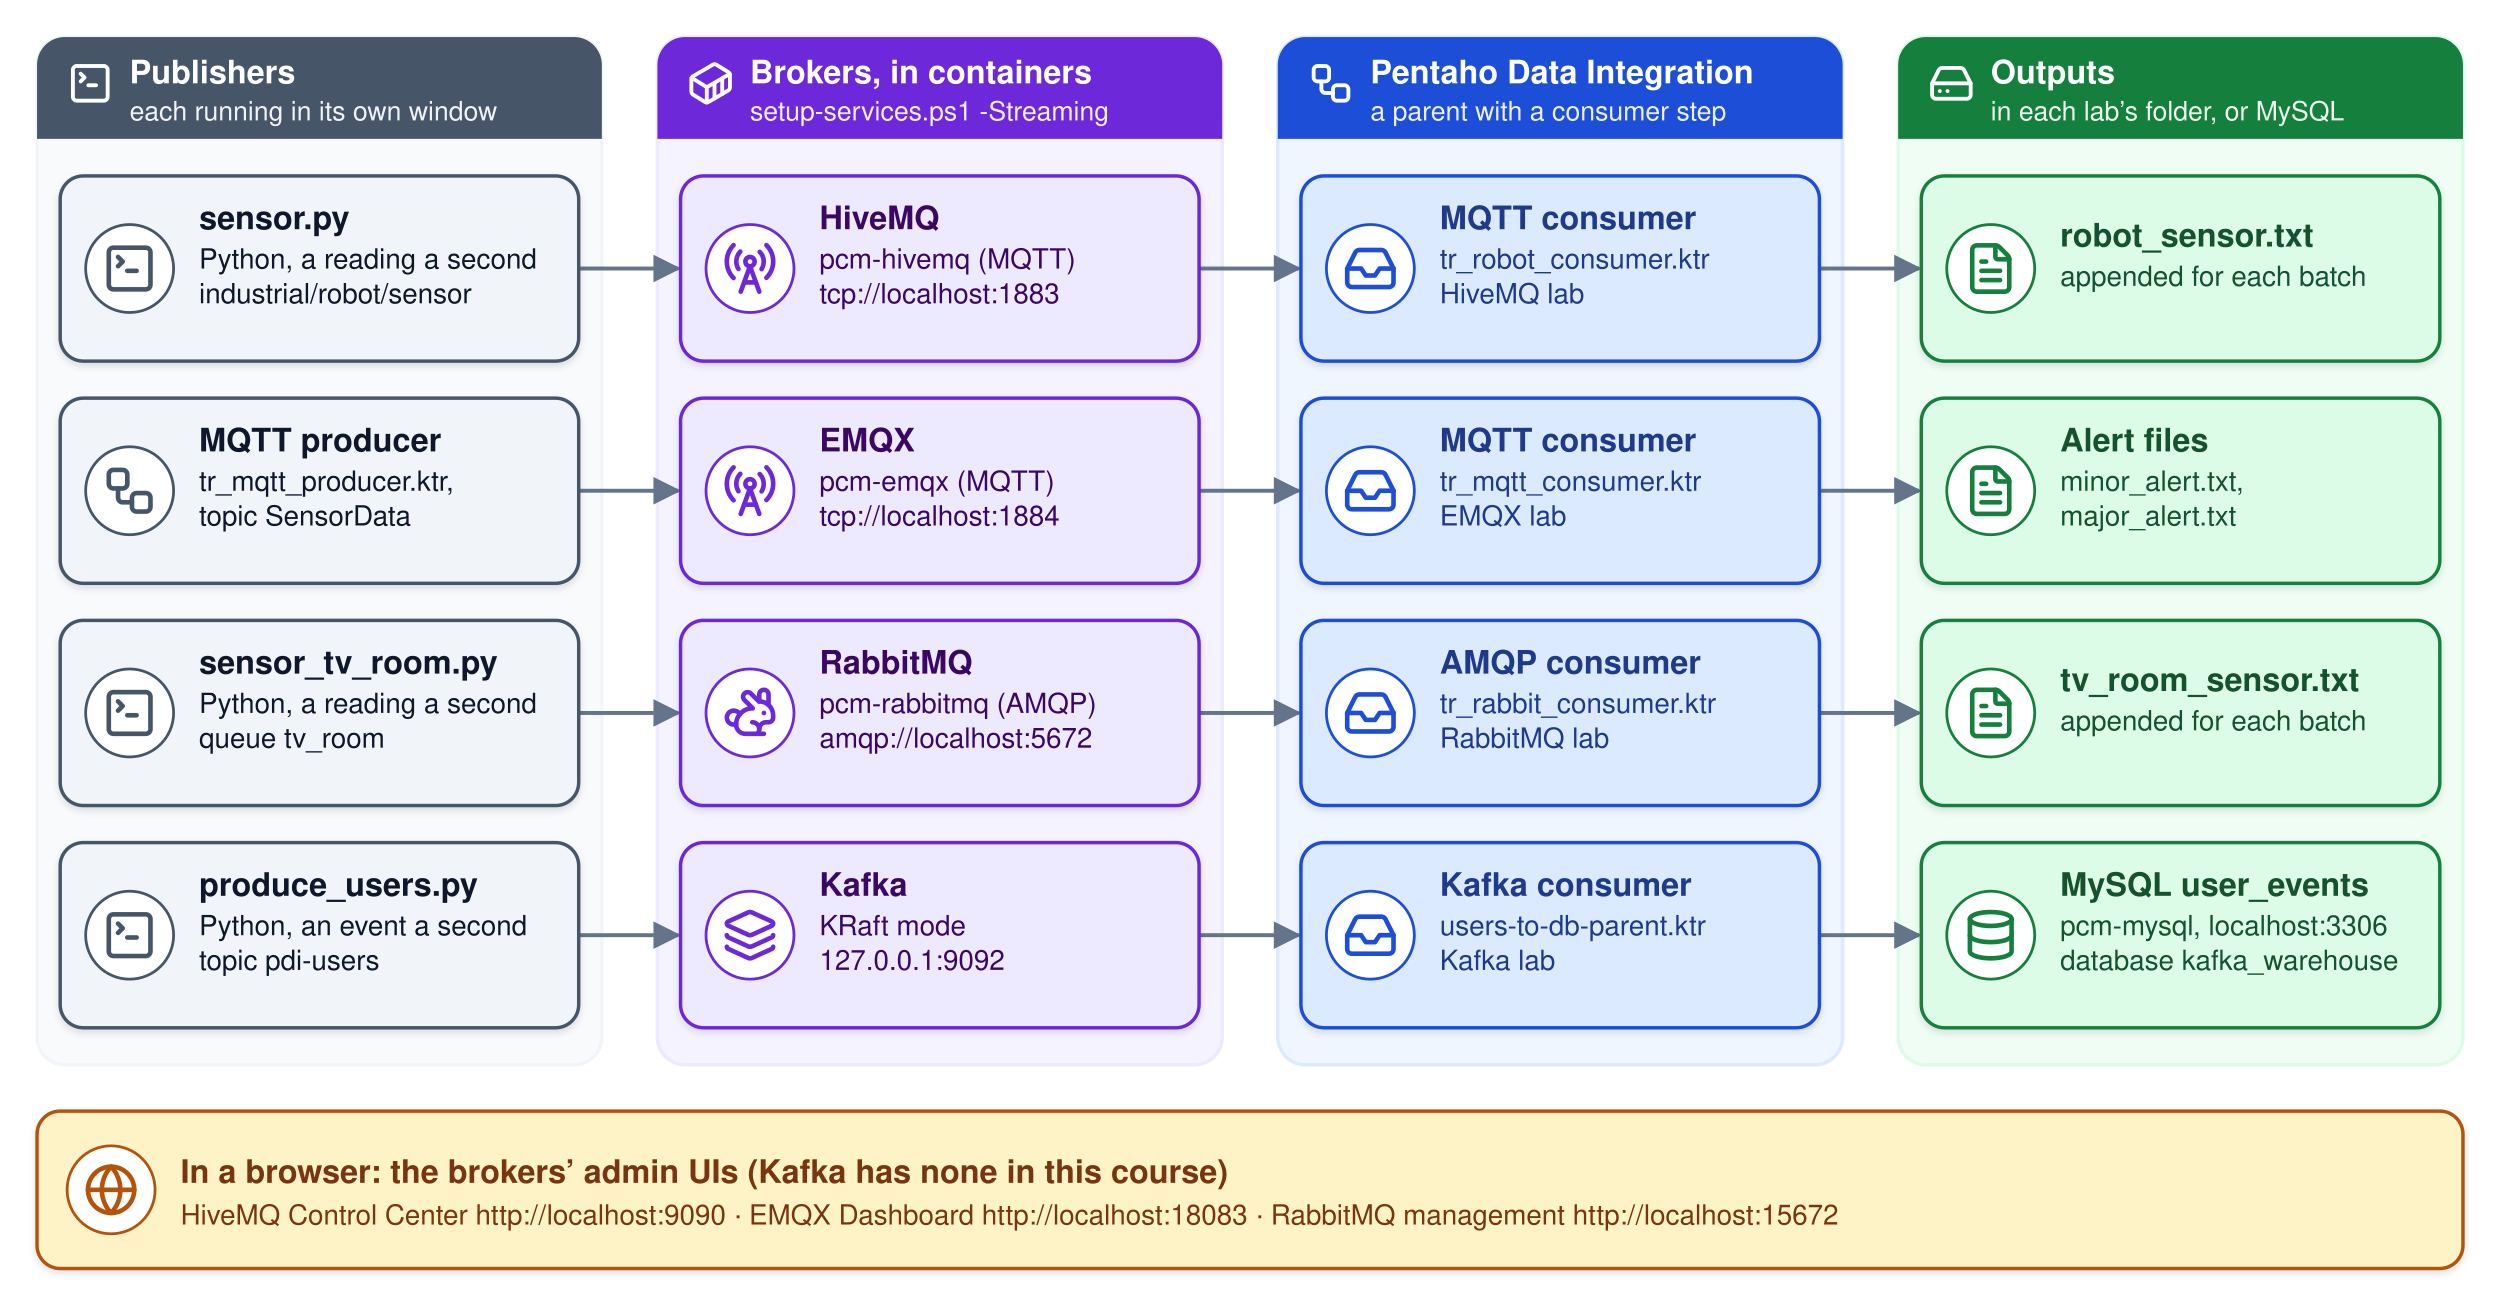
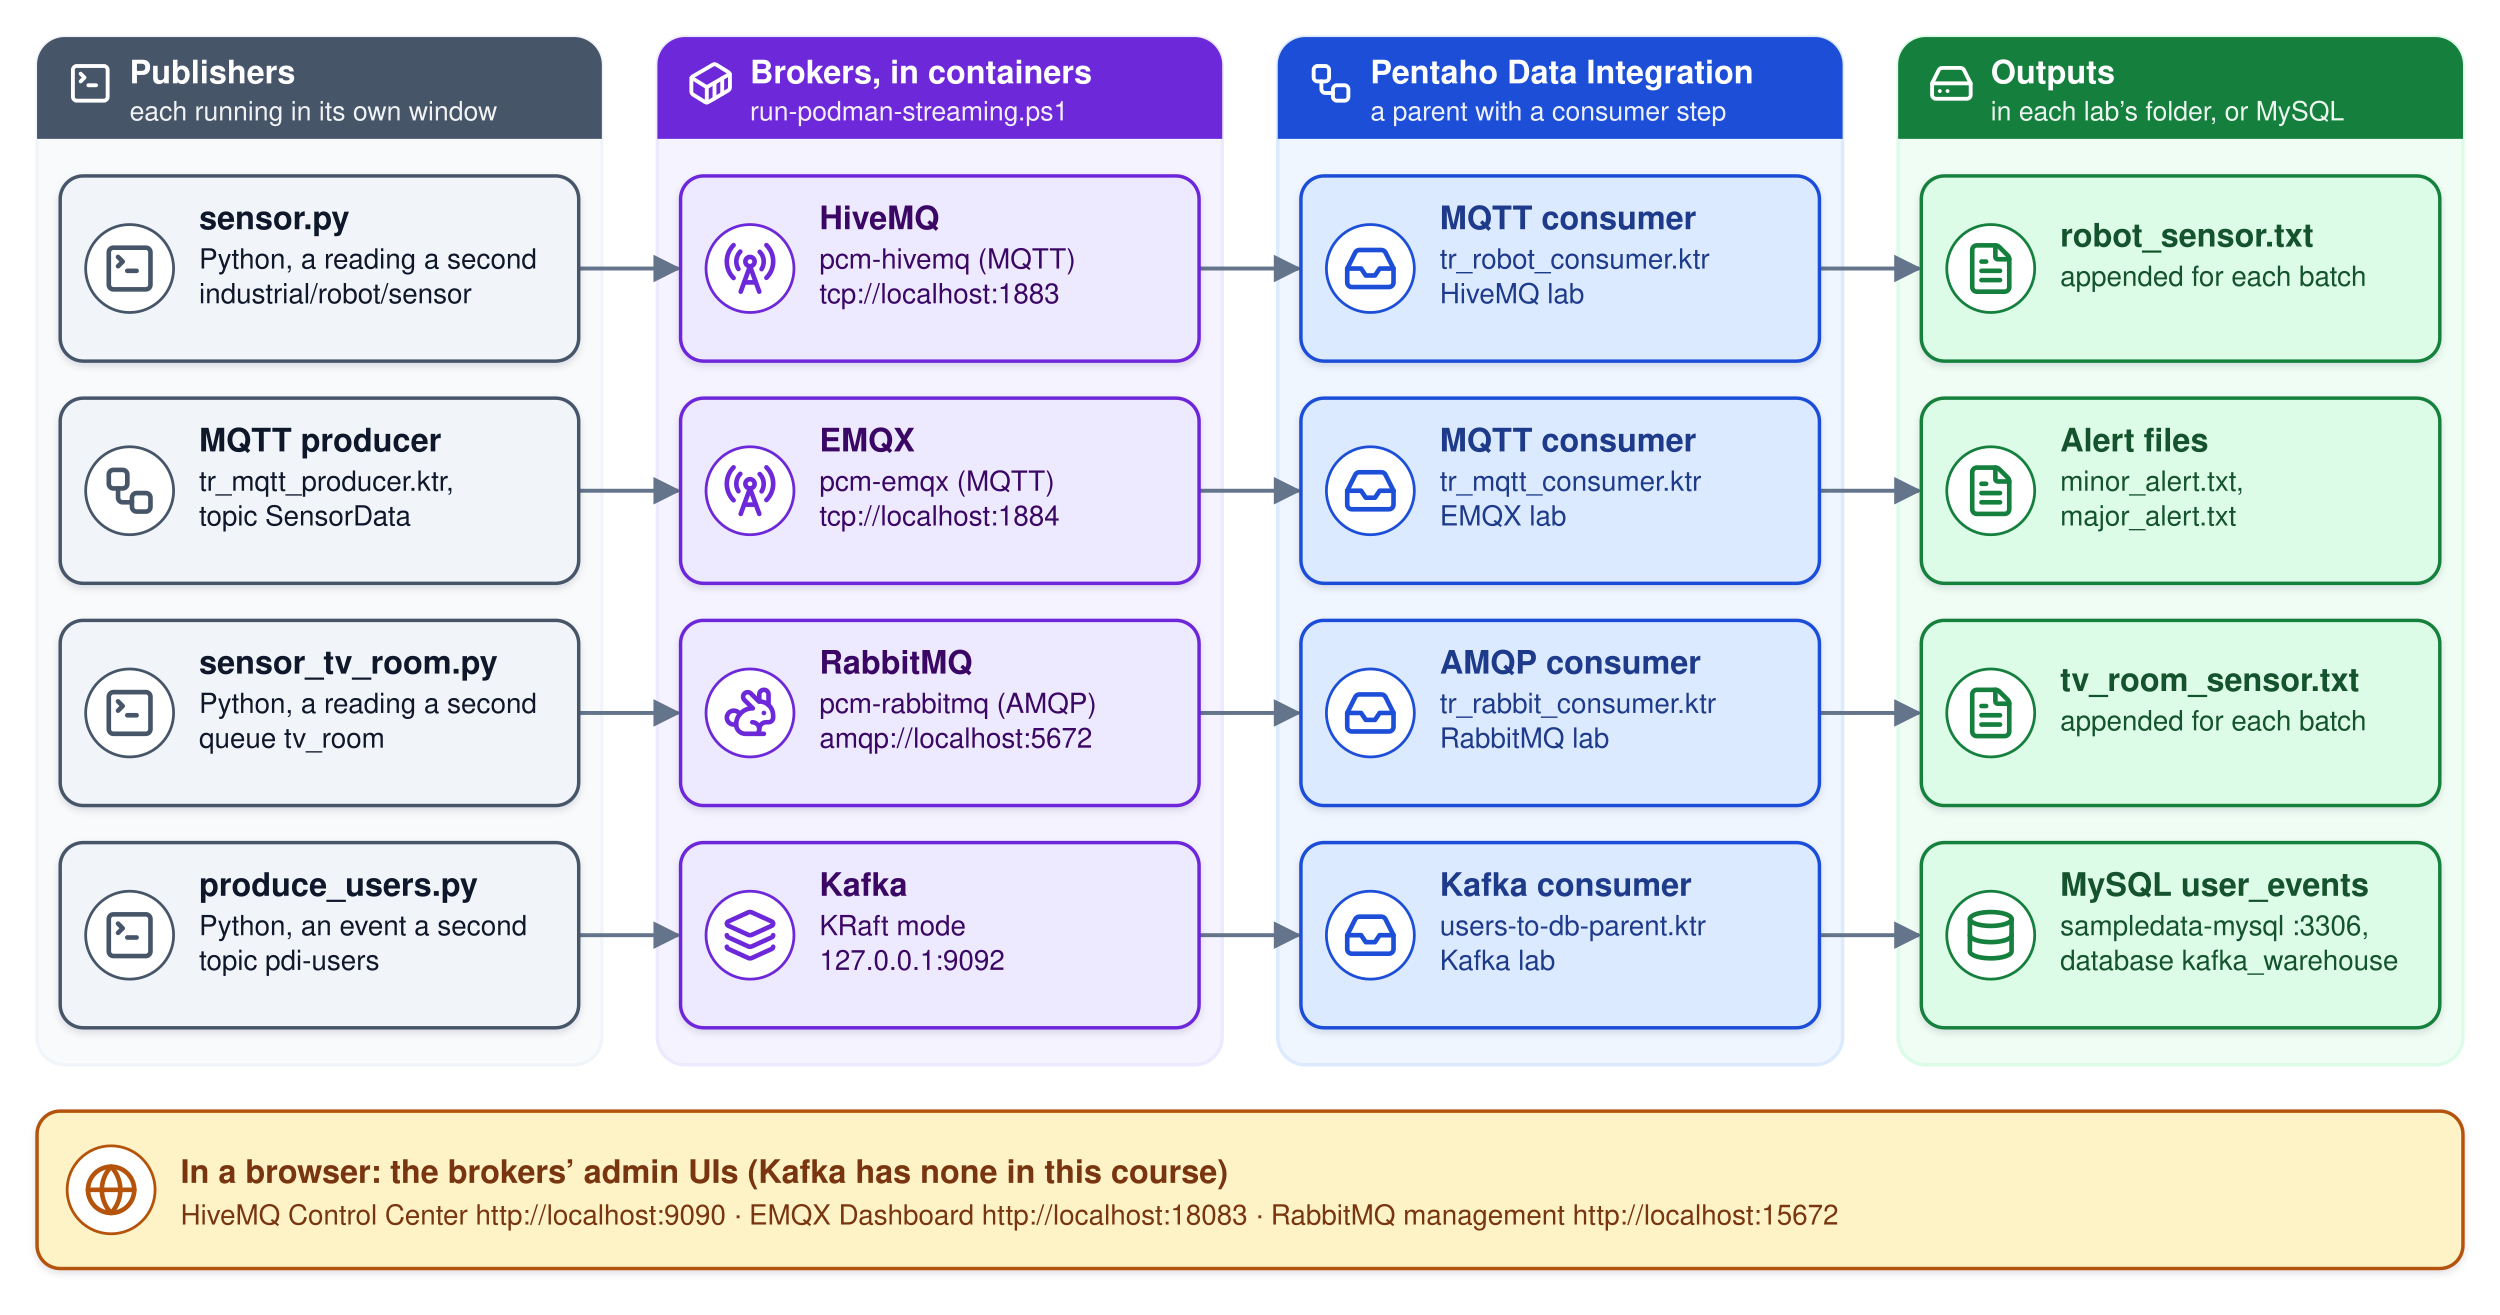
<svg xmlns="http://www.w3.org/2000/svg" width="1080" height="568" viewBox="0 0 1080 568" font-family="Segoe UI, Helvetica, Arial, sans-serif">
  <defs>
    <marker id="arrow" viewBox="0 0 10 10" refX="9" refY="5" markerWidth="7" markerHeight="7" orient="auto-start-reverse">
      <path d="M0 0L10 5L0 10z" fill="#64748b" />
    </marker>
    <filter id="shadow" x="-10%" y="-10%" width="120%" height="140%">
      <feDropShadow dx="0" dy="1.5" stdDeviation="1.5" flood-color="#0f172a" flood-opacity="0.12" />
    </filter>
  </defs>
  <rect width="1080" height="568" fill="#ffffff" />
  <rect x="16" y="16" width="244" height="444" rx="12" fill="#f8fafc" stroke="#f1f5f9" stroke-width="1.5" />
  <path d="M16 28a12 12 0 0 1 12-12h220a12 12 0 0 1 12 12v32h-244z" fill="#475569" />
  <g transform="translate(29 26) scale(0.8333333)" fill="none" stroke="#ffffff" stroke-width="2" stroke-linecap="round" stroke-linejoin="round">
    <path d="m7 11 2-2-2-2" />
    <path d="M11 13h4" />
    <rect width="18" height="18" x="3" y="3" rx="2" ry="2" />
  </g>
  <text x="56" y="36" font-size="14" font-weight="700" fill="#ffffff">Publishers</text>
  <text x="56" y="52" font-size="11.5" fill="#ffffff" opacity="0.92">each running in its own window</text>
  <rect x="284" y="16" width="244" height="444" rx="12" fill="#f5f3ff" stroke="#ede9fe" stroke-width="1.5" />
  <path d="M284 28a12 12 0 0 1 12-12h220a12 12 0 0 1 12 12v32h-244z" fill="#6d28d9" />
  <g transform="translate(297 26) scale(0.8333333)" fill="none" stroke="#ffffff" stroke-width="2" stroke-linecap="round" stroke-linejoin="round">
    <path d="M22 7.7c0-.6-.4-1.2-.8-1.5l-6.3-3.9a1.72 1.72 0 0 0-1.7 0l-10.3 6c-.5.2-.9.8-.9 1.4v6.6c0 .5.4 1.2.8 1.5l6.3 3.9a1.72 1.72 0 0 0 1.7 0l10.3-6c.5-.3.9-1 .9-1.5Z" />
    <path d="M10 21.9V14L2.1 9.1" />
    <path d="m10 14 11.9-6.9" />
    <path d="M14 19.8v-8.1" />
    <path d="M18 17.5V9.4" />
  </g>
  <text x="324" y="36" font-size="14" font-weight="700" fill="#ffffff">Brokers, in containers</text>
-   <text x="324" y="52" font-size="11.5" fill="#ffffff" opacity="0.92">setup-services.ps1 -Streaming</text>
+   <text x="324" y="52" font-size="11.5" fill="#ffffff" opacity="0.92">run-podman-streaming.ps1</text>
  <rect x="552" y="16" width="244" height="444" rx="12" fill="#eff6ff" stroke="#dbeafe" stroke-width="1.5" />
  <path d="M552 28a12 12 0 0 1 12-12h220a12 12 0 0 1 12 12v32h-244z" fill="#1d4ed8" />
  <g transform="translate(565 26) scale(0.8333333)" fill="none" stroke="#ffffff" stroke-width="2" stroke-linecap="round" stroke-linejoin="round">
    <rect width="8" height="8" x="3" y="3" rx="2" />
    <path d="M7 11v4a2 2 0 0 0 2 2h4" />
    <rect width="8" height="8" x="13" y="13" rx="2" />
  </g>
  <text x="592" y="36" font-size="14" font-weight="700" fill="#ffffff">Pentaho Data Integration</text>
  <text x="592" y="52" font-size="11.5" fill="#ffffff" opacity="0.92">a parent with a consumer step</text>
  <rect x="820" y="16" width="244" height="444" rx="12" fill="#f0fdf4" stroke="#dcfce7" stroke-width="1.5" />
  <path d="M820 28a12 12 0 0 1 12-12h220a12 12 0 0 1 12 12v32h-244z" fill="#15803d" />
  <g transform="translate(833 26) scale(0.8333333)" fill="none" stroke="#ffffff" stroke-width="2" stroke-linecap="round" stroke-linejoin="round">
    <path d="M10 16h.01" />
    <path d="M2.212 11.577a2 2 0 0 0-.212.896V18a2 2 0 0 0 2 2h16a2 2 0 0 0 2-2v-5.527a2 2 0 0 0-.212-.896L18.55 5.11A2 2 0 0 0 16.76 4H7.24a2 2 0 0 0-1.79 1.11z" />
    <path d="M21.946 12.013H2.054" />
    <path d="M6 16h.01" />
  </g>
  <text x="860" y="36" font-size="14" font-weight="700" fill="#ffffff">Outputs</text>
  <text x="860" y="52" font-size="11.5" fill="#ffffff" opacity="0.92">in each lab’s folder, or MySQL</text>
  <path d="M250 116L293 116" fill="none" stroke="#64748b" stroke-width="1.7" marker-end="url(#arrow)" />
  <path d="M518 116L561 116" fill="none" stroke="#64748b" stroke-width="1.7" marker-end="url(#arrow)" />
  <path d="M786 116L829 116" fill="none" stroke="#64748b" stroke-width="1.7" marker-end="url(#arrow)" />
  <path d="M250 212L293 212" fill="none" stroke="#64748b" stroke-width="1.7" marker-end="url(#arrow)" />
  <path d="M518 212L561 212" fill="none" stroke="#64748b" stroke-width="1.7" marker-end="url(#arrow)" />
  <path d="M786 212L829 212" fill="none" stroke="#64748b" stroke-width="1.7" marker-end="url(#arrow)" />
  <path d="M250 308L293 308" fill="none" stroke="#64748b" stroke-width="1.7" marker-end="url(#arrow)" />
  <path d="M518 308L561 308" fill="none" stroke="#64748b" stroke-width="1.7" marker-end="url(#arrow)" />
  <path d="M786 308L829 308" fill="none" stroke="#64748b" stroke-width="1.7" marker-end="url(#arrow)" />
  <path d="M250 404L293 404" fill="none" stroke="#64748b" stroke-width="1.7" marker-end="url(#arrow)" />
  <path d="M518 404L561 404" fill="none" stroke="#64748b" stroke-width="1.7" marker-end="url(#arrow)" />
  <path d="M786 404L829 404" fill="none" stroke="#64748b" stroke-width="1.7" marker-end="url(#arrow)" />
  <rect x="26" y="76" width="224" height="80" rx="10" fill="#f1f5f9" stroke="#475569" stroke-width="1.5" filter="url(#shadow)" />
  <circle cx="56" cy="116" r="19" fill="#ffffff" stroke="#475569" stroke-width="1.2" />
  <g transform="translate(44 104) scale(1)" fill="none" stroke="#475569" stroke-width="2" stroke-linecap="round" stroke-linejoin="round">
    <path d="m7 11 2-2-2-2" />
    <path d="M11 13h4" />
    <rect width="18" height="18" x="3" y="3" rx="2" ry="2" />
  </g>
  <text x="86" y="99" font-size="14" font-weight="700" fill="#0f172a">sensor.py</text>
  <text x="86" y="116" font-size="12" fill="#0f172a">Python, a reading a second</text>
  <text x="86" y="131" font-size="12" fill="#0f172a">industrial/robot/sensor</text>
  <rect x="294" y="76" width="224" height="80" rx="10" fill="#ede9fe" stroke="#6d28d9" stroke-width="1.5" filter="url(#shadow)" />
  <circle cx="324" cy="116" r="19" fill="#ffffff" stroke="#6d28d9" stroke-width="1.2" />
  <g transform="translate(312 104) scale(1)" fill="none" stroke="#6d28d9" stroke-width="2" stroke-linecap="round" stroke-linejoin="round">
    <path d="M4.9 16.1C1 12.2 1 5.8 4.9 1.9" />
    <path d="M7.8 4.7a6.14 6.14 0 0 0-.8 7.5" />
    <circle cx="12" cy="9" r="2" />
    <path d="M16.2 4.8c2 2 2.26 5.11.8 7.47" />
    <path d="M19.1 1.9a9.96 9.96 0 0 1 0 14.1" />
    <path d="M9.5 18h5" />
    <path d="m8 22 4-11 4 11" />
  </g>
  <text x="354" y="99" font-size="14" font-weight="700" fill="#3b0764">HiveMQ</text>
  <text x="354" y="116" font-size="12" fill="#3b0764">pcm-hivemq (MQTT)</text>
  <text x="354" y="131" font-size="12" fill="#3b0764">tcp://localhost:1883</text>
  <rect x="562" y="76" width="224" height="80" rx="10" fill="#dbeafe" stroke="#1d4ed8" stroke-width="1.5" filter="url(#shadow)" />
  <circle cx="592" cy="116" r="19" fill="#ffffff" stroke="#1d4ed8" stroke-width="1.2" />
  <g transform="translate(580 104) scale(1)" fill="none" stroke="#1d4ed8" stroke-width="2" stroke-linecap="round" stroke-linejoin="round">
    <polyline points="22 12 16 12 14 15 10 15 8 12 2 12" />
    <path d="M5.45 5.11 2 12v6a2 2 0 0 0 2 2h16a2 2 0 0 0 2-2v-6l-3.45-6.89A2 2 0 0 0 16.76 4H7.24a2 2 0 0 0-1.79 1.11z" />
  </g>
  <text x="622" y="99" font-size="14" font-weight="700" fill="#1e3a8a">MQTT consumer</text>
  <text x="622" y="116" font-size="12" fill="#1e3a8a">tr_robot_consumer.ktr</text>
  <text x="622" y="131" font-size="12" fill="#1e3a8a">HiveMQ lab</text>
  <rect x="830" y="76" width="224" height="80" rx="10" fill="#dcfce7" stroke="#15803d" stroke-width="1.5" filter="url(#shadow)" />
  <circle cx="860" cy="116" r="19" fill="#ffffff" stroke="#15803d" stroke-width="1.2" />
  <g transform="translate(848 104) scale(1)" fill="none" stroke="#15803d" stroke-width="2" stroke-linecap="round" stroke-linejoin="round">
    <path d="M6 22a2 2 0 0 1-2-2V4a2 2 0 0 1 2-2h8a2.4 2.4 0 0 1 1.704.706l3.588 3.588A2.4 2.4 0 0 1 20 8v12a2 2 0 0 1-2 2z" />
    <path d="M14 2v5a1 1 0 0 0 1 1h5" />
    <path d="M10 9H8" />
    <path d="M16 13H8" />
    <path d="M16 17H8" />
  </g>
  <text x="890" y="106.5" font-size="14" font-weight="700" fill="#14532d">robot_sensor.txt</text>
  <text x="890" y="123.5" font-size="12" fill="#14532d">appended for each batch</text>
  <rect x="26" y="172" width="224" height="80" rx="10" fill="#f1f5f9" stroke="#475569" stroke-width="1.5" filter="url(#shadow)" />
  <circle cx="56" cy="212" r="19" fill="#ffffff" stroke="#475569" stroke-width="1.2" />
  <g transform="translate(44 200) scale(1)" fill="none" stroke="#475569" stroke-width="2" stroke-linecap="round" stroke-linejoin="round">
    <rect width="8" height="8" x="3" y="3" rx="2" />
    <path d="M7 11v4a2 2 0 0 0 2 2h4" />
    <rect width="8" height="8" x="13" y="13" rx="2" />
  </g>
  <text x="86" y="195" font-size="14" font-weight="700" fill="#0f172a">MQTT producer</text>
  <text x="86" y="212" font-size="12" fill="#0f172a">tr_mqtt_producer.ktr,</text>
  <text x="86" y="227" font-size="12" fill="#0f172a">topic SensorData</text>
  <rect x="294" y="172" width="224" height="80" rx="10" fill="#ede9fe" stroke="#6d28d9" stroke-width="1.5" filter="url(#shadow)" />
  <circle cx="324" cy="212" r="19" fill="#ffffff" stroke="#6d28d9" stroke-width="1.2" />
  <g transform="translate(312 200) scale(1)" fill="none" stroke="#6d28d9" stroke-width="2" stroke-linecap="round" stroke-linejoin="round">
    <path d="M4.9 16.1C1 12.2 1 5.8 4.9 1.9" />
    <path d="M7.8 4.7a6.14 6.14 0 0 0-.8 7.5" />
    <circle cx="12" cy="9" r="2" />
    <path d="M16.2 4.8c2 2 2.26 5.11.8 7.47" />
    <path d="M19.1 1.9a9.96 9.96 0 0 1 0 14.1" />
    <path d="M9.5 18h5" />
    <path d="m8 22 4-11 4 11" />
  </g>
  <text x="354" y="195" font-size="14" font-weight="700" fill="#3b0764">EMQX</text>
  <text x="354" y="212" font-size="12" fill="#3b0764">pcm-emqx (MQTT)</text>
  <text x="354" y="227" font-size="12" fill="#3b0764">tcp://localhost:1884</text>
  <rect x="562" y="172" width="224" height="80" rx="10" fill="#dbeafe" stroke="#1d4ed8" stroke-width="1.5" filter="url(#shadow)" />
  <circle cx="592" cy="212" r="19" fill="#ffffff" stroke="#1d4ed8" stroke-width="1.2" />
  <g transform="translate(580 200) scale(1)" fill="none" stroke="#1d4ed8" stroke-width="2" stroke-linecap="round" stroke-linejoin="round">
    <polyline points="22 12 16 12 14 15 10 15 8 12 2 12" />
    <path d="M5.45 5.11 2 12v6a2 2 0 0 0 2 2h16a2 2 0 0 0 2-2v-6l-3.45-6.89A2 2 0 0 0 16.76 4H7.24a2 2 0 0 0-1.79 1.11z" />
  </g>
  <text x="622" y="195" font-size="14" font-weight="700" fill="#1e3a8a">MQTT consumer</text>
  <text x="622" y="212" font-size="12" fill="#1e3a8a">tr_mqtt_consumer.ktr</text>
  <text x="622" y="227" font-size="12" fill="#1e3a8a">EMQX lab</text>
  <rect x="830" y="172" width="224" height="80" rx="10" fill="#dcfce7" stroke="#15803d" stroke-width="1.5" filter="url(#shadow)" />
  <circle cx="860" cy="212" r="19" fill="#ffffff" stroke="#15803d" stroke-width="1.2" />
  <g transform="translate(848 200) scale(1)" fill="none" stroke="#15803d" stroke-width="2" stroke-linecap="round" stroke-linejoin="round">
    <path d="M6 22a2 2 0 0 1-2-2V4a2 2 0 0 1 2-2h8a2.4 2.4 0 0 1 1.704.706l3.588 3.588A2.4 2.4 0 0 1 20 8v12a2 2 0 0 1-2 2z" />
    <path d="M14 2v5a1 1 0 0 0 1 1h5" />
    <path d="M10 9H8" />
    <path d="M16 13H8" />
    <path d="M16 17H8" />
  </g>
  <text x="890" y="195" font-size="14" font-weight="700" fill="#14532d">Alert files</text>
  <text x="890" y="212" font-size="12" fill="#14532d">minor_alert.txt,</text>
  <text x="890" y="227" font-size="12" fill="#14532d">major_alert.txt</text>
  <rect x="26" y="268" width="224" height="80" rx="10" fill="#f1f5f9" stroke="#475569" stroke-width="1.5" filter="url(#shadow)" />
  <circle cx="56" cy="308" r="19" fill="#ffffff" stroke="#475569" stroke-width="1.2" />
  <g transform="translate(44 296) scale(1)" fill="none" stroke="#475569" stroke-width="2" stroke-linecap="round" stroke-linejoin="round">
    <path d="m7 11 2-2-2-2" />
    <path d="M11 13h4" />
    <rect width="18" height="18" x="3" y="3" rx="2" ry="2" />
  </g>
  <text x="86" y="291" font-size="14" font-weight="700" fill="#0f172a">sensor_tv_room.py</text>
  <text x="86" y="308" font-size="12" fill="#0f172a">Python, a reading a second</text>
  <text x="86" y="323" font-size="12" fill="#0f172a">queue tv_room</text>
  <rect x="294" y="268" width="224" height="80" rx="10" fill="#ede9fe" stroke="#6d28d9" stroke-width="1.5" filter="url(#shadow)" />
  <circle cx="324" cy="308" r="19" fill="#ffffff" stroke="#6d28d9" stroke-width="1.2" />
  <g transform="translate(312 296) scale(1)" fill="none" stroke="#6d28d9" stroke-width="2" stroke-linecap="round" stroke-linejoin="round">
    <path d="M13 16a3 3 0 0 1 2.24 5" />
    <path d="M18 12h.01" />
    <path d="M18 21h-8a4 4 0 0 1-4-4 7 7 0 0 1 7-7h.2L9.6 6.4a1 1 0 1 1 2.8-2.8L15.8 7h.2c3.3 0 6 2.7 6 6v1a2 2 0 0 1-2 2h-1a3 3 0 0 0-3 3" />
    <path d="M20 8.54V4a2 2 0 1 0-4 0v3" />
    <path d="M7.612 12.524a3 3 0 1 0-1.6 4.3" />
  </g>
  <text x="354" y="291" font-size="14" font-weight="700" fill="#3b0764">RabbitMQ</text>
  <text x="354" y="308" font-size="12" fill="#3b0764">pcm-rabbitmq (AMQP)</text>
  <text x="354" y="323" font-size="12" fill="#3b0764">amqp://localhost:5672</text>
  <rect x="562" y="268" width="224" height="80" rx="10" fill="#dbeafe" stroke="#1d4ed8" stroke-width="1.5" filter="url(#shadow)" />
  <circle cx="592" cy="308" r="19" fill="#ffffff" stroke="#1d4ed8" stroke-width="1.2" />
  <g transform="translate(580 296) scale(1)" fill="none" stroke="#1d4ed8" stroke-width="2" stroke-linecap="round" stroke-linejoin="round">
    <polyline points="22 12 16 12 14 15 10 15 8 12 2 12" />
    <path d="M5.45 5.11 2 12v6a2 2 0 0 0 2 2h16a2 2 0 0 0 2-2v-6l-3.45-6.89A2 2 0 0 0 16.76 4H7.24a2 2 0 0 0-1.79 1.11z" />
  </g>
  <text x="622" y="291" font-size="14" font-weight="700" fill="#1e3a8a">AMQP consumer</text>
  <text x="622" y="308" font-size="12" fill="#1e3a8a">tr_rabbit_consumer.ktr</text>
  <text x="622" y="323" font-size="12" fill="#1e3a8a">RabbitMQ lab</text>
  <rect x="830" y="268" width="224" height="80" rx="10" fill="#dcfce7" stroke="#15803d" stroke-width="1.5" filter="url(#shadow)" />
  <circle cx="860" cy="308" r="19" fill="#ffffff" stroke="#15803d" stroke-width="1.2" />
  <g transform="translate(848 296) scale(1)" fill="none" stroke="#15803d" stroke-width="2" stroke-linecap="round" stroke-linejoin="round">
    <path d="M6 22a2 2 0 0 1-2-2V4a2 2 0 0 1 2-2h8a2.4 2.4 0 0 1 1.704.706l3.588 3.588A2.4 2.4 0 0 1 20 8v12a2 2 0 0 1-2 2z" />
    <path d="M14 2v5a1 1 0 0 0 1 1h5" />
    <path d="M10 9H8" />
    <path d="M16 13H8" />
    <path d="M16 17H8" />
  </g>
  <text x="890" y="298.5" font-size="14" font-weight="700" fill="#14532d">tv_room_sensor.txt</text>
  <text x="890" y="315.5" font-size="12" fill="#14532d">appended for each batch</text>
  <rect x="26" y="364" width="224" height="80" rx="10" fill="#f1f5f9" stroke="#475569" stroke-width="1.5" filter="url(#shadow)" />
  <circle cx="56" cy="404" r="19" fill="#ffffff" stroke="#475569" stroke-width="1.2" />
  <g transform="translate(44 392) scale(1)" fill="none" stroke="#475569" stroke-width="2" stroke-linecap="round" stroke-linejoin="round">
    <path d="m7 11 2-2-2-2" />
    <path d="M11 13h4" />
    <rect width="18" height="18" x="3" y="3" rx="2" ry="2" />
  </g>
  <text x="86" y="387" font-size="14" font-weight="700" fill="#0f172a">produce_users.py</text>
  <text x="86" y="404" font-size="12" fill="#0f172a">Python, an event a second</text>
  <text x="86" y="419" font-size="12" fill="#0f172a">topic pdi-users</text>
  <rect x="294" y="364" width="224" height="80" rx="10" fill="#ede9fe" stroke="#6d28d9" stroke-width="1.5" filter="url(#shadow)" />
  <circle cx="324" cy="404" r="19" fill="#ffffff" stroke="#6d28d9" stroke-width="1.2" />
  <g transform="translate(312 392) scale(1)" fill="none" stroke="#6d28d9" stroke-width="2" stroke-linecap="round" stroke-linejoin="round">
    <path d="M12.83 2.18a2 2 0 0 0-1.66 0L2.6 6.08a1 1 0 0 0 0 1.83l8.58 3.91a2 2 0 0 0 1.66 0l8.58-3.9a1 1 0 0 0 0-1.83z" />
    <path d="M2 12a1 1 0 0 0 .58.91l8.6 3.91a2 2 0 0 0 1.65 0l8.58-3.9A1 1 0 0 0 22 12" />
    <path d="M2 17a1 1 0 0 0 .58.91l8.6 3.91a2 2 0 0 0 1.65 0l8.58-3.9A1 1 0 0 0 22 17" />
  </g>
  <text x="354" y="387" font-size="14" font-weight="700" fill="#3b0764">Kafka</text>
  <text x="354" y="404" font-size="12" fill="#3b0764">KRaft mode</text>
  <text x="354" y="419" font-size="12" fill="#3b0764">127.0.0.1:9092</text>
  <rect x="562" y="364" width="224" height="80" rx="10" fill="#dbeafe" stroke="#1d4ed8" stroke-width="1.5" filter="url(#shadow)" />
  <circle cx="592" cy="404" r="19" fill="#ffffff" stroke="#1d4ed8" stroke-width="1.2" />
  <g transform="translate(580 392) scale(1)" fill="none" stroke="#1d4ed8" stroke-width="2" stroke-linecap="round" stroke-linejoin="round">
    <polyline points="22 12 16 12 14 15 10 15 8 12 2 12" />
    <path d="M5.45 5.11 2 12v6a2 2 0 0 0 2 2h16a2 2 0 0 0 2-2v-6l-3.45-6.89A2 2 0 0 0 16.76 4H7.24a2 2 0 0 0-1.79 1.11z" />
  </g>
  <text x="622" y="387" font-size="14" font-weight="700" fill="#1e3a8a">Kafka consumer</text>
  <text x="622" y="404" font-size="12" fill="#1e3a8a">users-to-db-parent.ktr</text>
  <text x="622" y="419" font-size="12" fill="#1e3a8a">Kafka lab</text>
  <rect x="830" y="364" width="224" height="80" rx="10" fill="#dcfce7" stroke="#15803d" stroke-width="1.5" filter="url(#shadow)" />
  <circle cx="860" cy="404" r="19" fill="#ffffff" stroke="#15803d" stroke-width="1.2" />
  <g transform="translate(848 392) scale(1)" fill="none" stroke="#15803d" stroke-width="2" stroke-linecap="round" stroke-linejoin="round">
    <ellipse cx="12" cy="5" rx="9" ry="3" />
    <path d="M3 5V19A9 3 0 0 0 21 19V5" />
    <path d="M3 12A9 3 0 0 0 21 12" />
  </g>
  <text x="890" y="387" font-size="14" font-weight="700" fill="#14532d">MySQL user_events</text>
-   <text x="890" y="404" font-size="12" fill="#14532d">pcm-mysql, localhost:3306</text>
+   <text x="890" y="404" font-size="12" fill="#14532d">sampledata-mysql :3306,</text>
  <text x="890" y="419" font-size="12" fill="#14532d">database kafka_warehouse</text>
  <rect x="16" y="480" width="1048" height="68" rx="10" fill="#fef3c7" stroke="#b45309" stroke-width="1.5" filter="url(#shadow)" />
  <circle cx="48" cy="514" r="19" fill="#ffffff" stroke="#b45309" stroke-width="1.2" />
  <g transform="translate(36 502) scale(1)" fill="none" stroke="#b45309" stroke-width="2" stroke-linecap="round" stroke-linejoin="round">
    <circle cx="12" cy="12" r="10" />
    <path d="M12 2a14.5 14.5 0 0 0 0 20 14.5 14.5 0 0 0 0-20" />
    <path d="M2 12h20" />
  </g>
  <text x="78" y="511" font-size="14" font-weight="700" fill="#78350f">In a browser: the brokers’ admin UIs (Kafka has none in this course)</text>
  <text x="78" y="529" font-size="12" fill="#78350f">HiveMQ Control Center http://localhost:9090  ·  EMQX Dashboard http://localhost:18083  ·  RabbitMQ management http://localhost:15672</text>
</svg>
